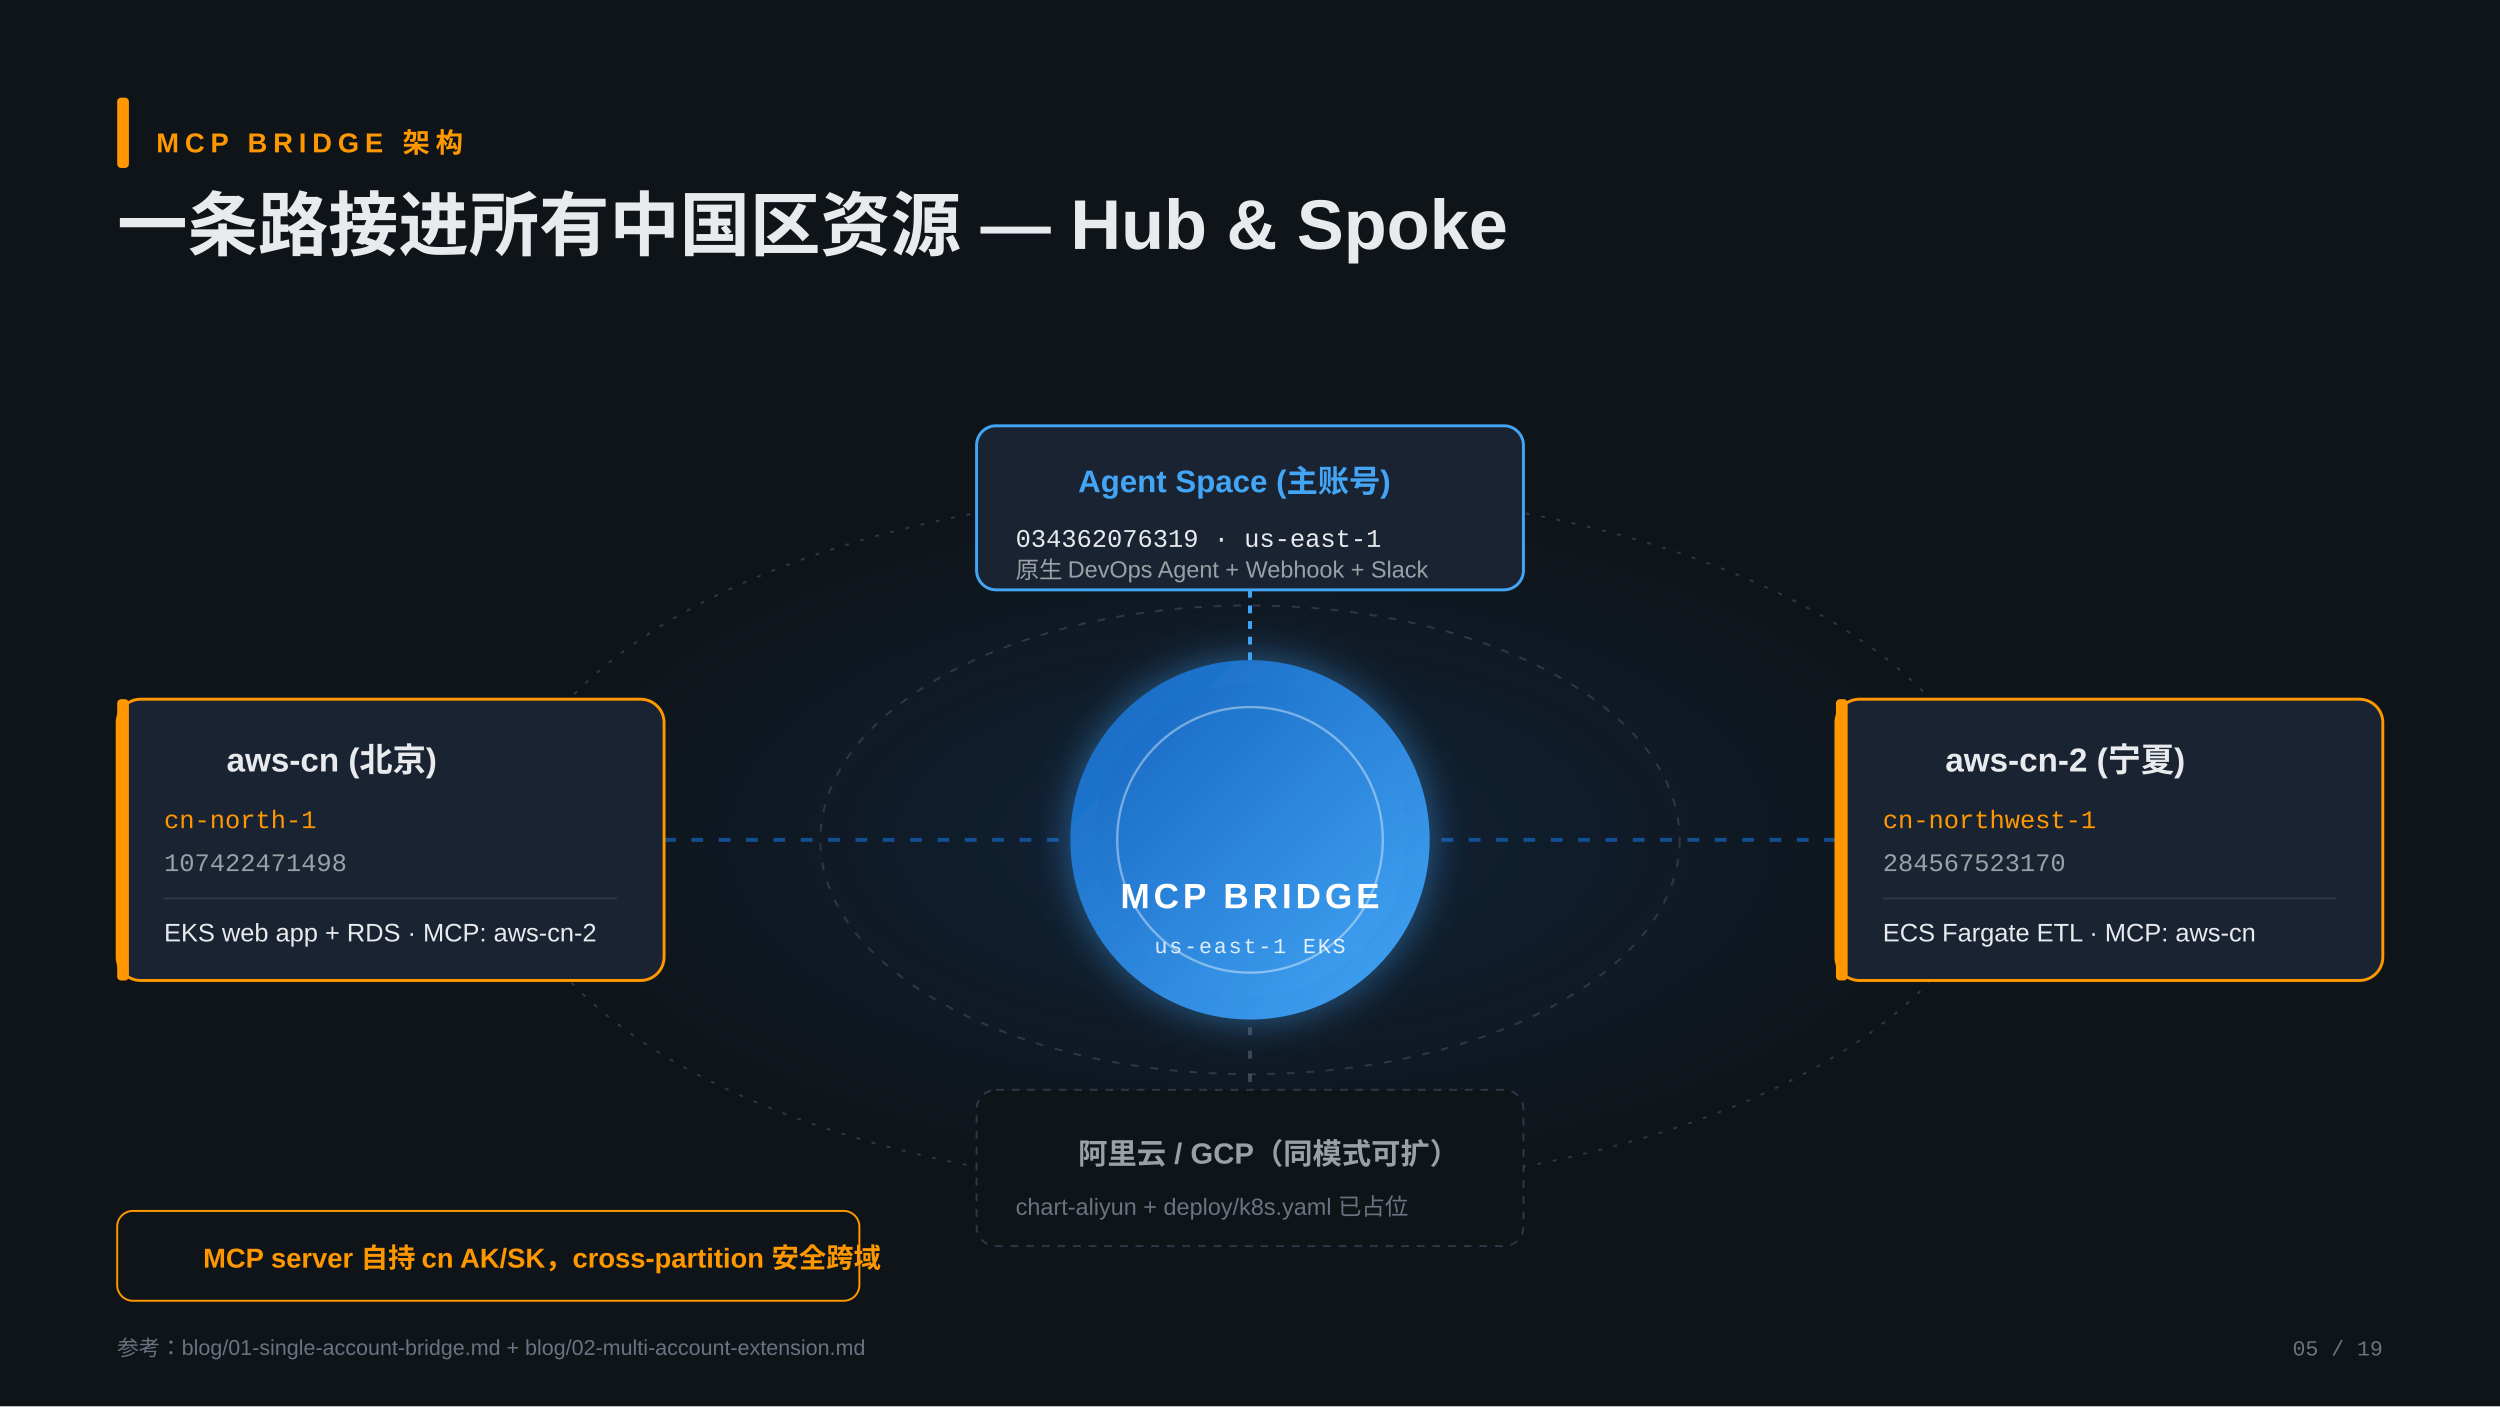
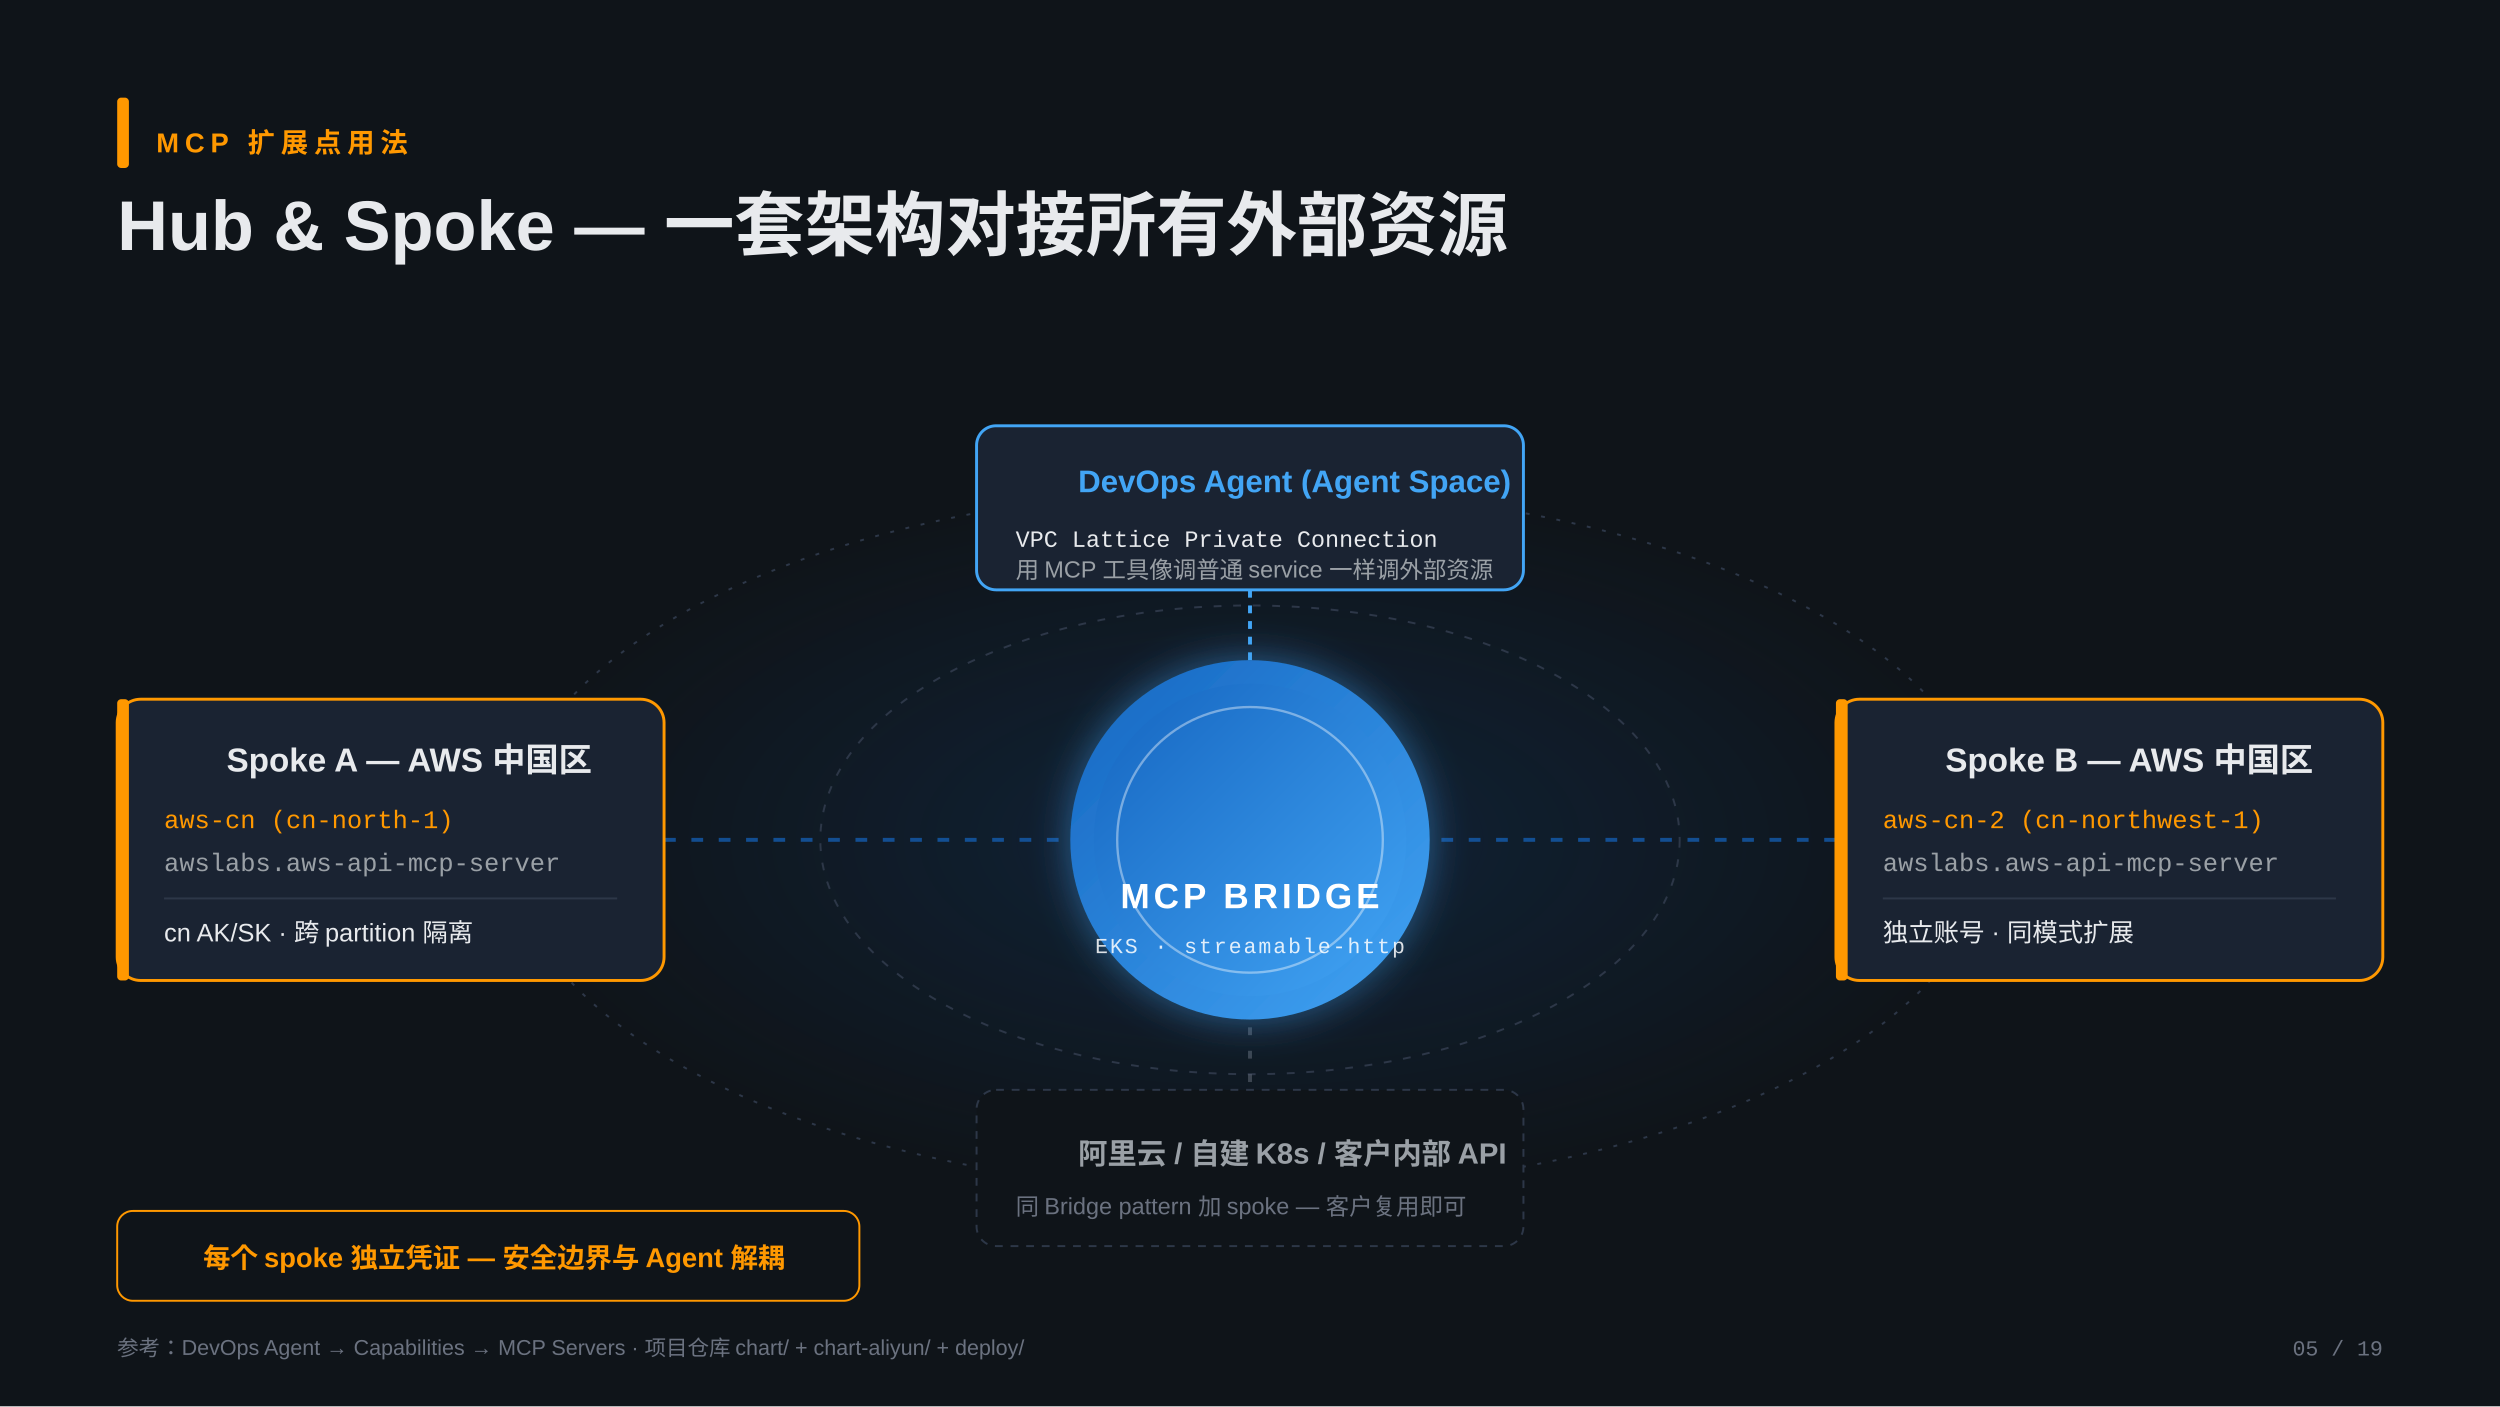
<svg xmlns="http://www.w3.org/2000/svg" viewBox="0 0 1280 720" width="1280" height="720">
  <defs>
    <linearGradient id="hubGrad" x1="0%" y1="0%" x2="100%" y2="100%">
      <stop offset="0%" stop-color="#1565C0" />
      <stop offset="100%" stop-color="#42A5F5" />
    </linearGradient>
    <radialGradient id="hubBgGlow" cx="50%" cy="50%" r="50%">
      <stop offset="0%" stop-color="#1565C0" stop-opacity="0.18" />
      <stop offset="100%" stop-color="#1565C0" stop-opacity="0" />
    </radialGradient>
    <filter id="hubGlowFilter" x="-30%" y="-30%" width="160%" height="160%">
      <feGaussianBlur in="SourceAlpha" stdDeviation="10" />
      <feOffset dx="0" dy="0" result="ob" />
      <feFlood flood-color="#42A5F5" flood-opacity="0.5" />
      <feComposite in2="ob" operator="in" />
      <feMerge>
        <feMergeNode />
        <feMergeNode in="SourceGraphic" />
      </feMerge>
    </filter>
  </defs>
  <g id="bg-base">
    <rect width="1280" height="720" fill="#0F1419" />
  </g>
  <g id="page-header">
    <rect x="60" y="50" width="6" height="36" fill="#FF9800" rx="2" />
-     <text x="80" y="78" font-family="&quot;Microsoft YaHei&quot;, &quot;PingFang SC&quot;, Arial, sans-serif" font-size="14" font-weight="600" fill="#FF9800" letter-spacing="3">MCP BRIDGE 架构</text>
-     <text x="60" y="128" font-family="SimHei, &quot;Microsoft YaHei&quot;, Arial, sans-serif" font-size="36" font-weight="800" fill="#E8EAED">一条路接进所有中国区资源 — Hub &amp; Spoke</text>
+     <text x="80" y="78" font-family="&quot;Microsoft YaHei&quot;, &quot;PingFang SC&quot;, Arial, sans-serif" font-size="14" font-weight="600" fill="#FF9800" letter-spacing="3">MCP 扩展点用法</text>
+     <text x="60" y="128" font-family="SimHei, &quot;Microsoft YaHei&quot;, Arial, sans-serif" font-size="36" font-weight="800" fill="#E8EAED">Hub &amp; Spoke — 一套架构对接所有外部资源</text>
  </g>
  <g id="bg-orbits">
    <ellipse cx="640" cy="430" rx="380" ry="180" fill="url(#hubBgGlow)" />
    <ellipse cx="640" cy="430" rx="220" ry="120" fill="none" stroke="#2D3748" stroke-width="1" stroke-dasharray="4 6" />
    <ellipse cx="640" cy="430" rx="380" ry="180" fill="none" stroke="#2D3748" stroke-width="1" stroke-dasharray="2 6" />
  </g>
  <g id="connections">
    <line x1="640" y1="430" x2="200" y2="430" stroke="#1565C0" stroke-width="2" stroke-dasharray="6 8" stroke-opacity="0.7" />
    <line x1="640" y1="430" x2="1080" y2="430" stroke="#1565C0" stroke-width="2" stroke-dasharray="6 8" stroke-opacity="0.7" />
    <line x1="640" y1="430" x2="640" y2="600" stroke="#6B7280" stroke-width="2" stroke-dasharray="4 8" stroke-opacity="0.5" />
  </g>
  <g id="hub">
    <circle cx="640" cy="430" r="92" fill="url(#hubGrad)" filter="url(#hubGlowFilter)" />
    <circle cx="640" cy="430" r="80" fill="url(#hubGrad)" />
    <circle cx="640" cy="430" r="68" fill="none" stroke="#FFFFFF" stroke-width="1.2" stroke-opacity="0.4" />
    <use data-icon="tabler-filled/building-bridge-2" x="608" y="394" width="44" height="44" fill="#FFFFFF" />
    <text x="640" y="465" text-anchor="middle" font-family="SimHei, &quot;Microsoft YaHei&quot;, Arial, sans-serif" font-size="18" font-weight="900" fill="#FFFFFF" letter-spacing="2">MCP BRIDGE</text>
-     <text x="640" y="488" text-anchor="middle" font-family="Consolas, &quot;Courier New&quot;, monospace" font-size="11" fill="#FFFFFF" fill-opacity="0.85" letter-spacing="1">us-east-1 EKS</text>
+     <text x="640" y="488" text-anchor="middle" font-family="Consolas, &quot;Courier New&quot;, monospace" font-size="11" fill="#FFFFFF" fill-opacity="0.85" letter-spacing="1">EKS · streamable-http</text>
  </g>
  <g id="hub-label-top">
    <rect x="500" y="218" width="280" height="84" rx="10" fill="#1A2332" stroke="#42A5F5" stroke-width="1.5" />
    <use data-icon="tabler-filled/cloud" x="520" y="234" width="22" height="22" fill="#42A5F5" />
-     <text x="552" y="252" font-family="SimHei, &quot;Microsoft YaHei&quot;, Arial, sans-serif" font-size="16" font-weight="700" fill="#42A5F5">Agent Space (主账号)</text>
-     <text x="520" y="280" font-family="Consolas, &quot;Courier New&quot;, monospace" font-size="13" fill="#E8EAED">034362076319 · us-east-1</text>
-     <text x="520" y="296" font-family="&quot;Microsoft YaHei&quot;, &quot;PingFang SC&quot;, Arial, sans-serif" font-size="12" fill="#9AA0A6">原生 DevOps Agent + Webhook + Slack</text>
+     <text x="552" y="252" font-family="SimHei, &quot;Microsoft YaHei&quot;, Arial, sans-serif" font-size="16" font-weight="700" fill="#42A5F5">DevOps Agent (Agent Space)</text>
+     <text x="520" y="280" font-family="Consolas, &quot;Courier New&quot;, monospace" font-size="12" fill="#E8EAED">VPC Lattice Private Connection</text>
+     <text x="520" y="296" font-family="&quot;Microsoft YaHei&quot;, &quot;PingFang SC&quot;, Arial, sans-serif" font-size="12" fill="#9AA0A6">用 MCP 工具像调普通 service 一样调外部资源</text>
  </g>
  <line x1="640" y1="302" x2="640" y2="338" stroke="#42A5F5" stroke-width="2" stroke-dasharray="4 4" />
  <g id="spoke-bjs1">
    <rect x="60" y="358" width="280" height="144" rx="12" fill="#1A2332" stroke="#FF9800" stroke-width="1.5" />
    <rect x="60" y="358" width="6" height="144" fill="#FF9800" rx="2" />
    <use data-icon="tabler-filled/world" x="84" y="376" width="24" height="24" fill="#FF9800" />
-     <text x="116" y="395" font-family="SimHei, &quot;Microsoft YaHei&quot;, Arial, sans-serif" font-size="17" font-weight="700" fill="#E8EAED">aws-cn (北京)</text>
-     <text x="84" y="424" font-family="Consolas, &quot;Courier New&quot;, monospace" font-size="13" fill="#FF9800">cn-north-1</text>
-     <text x="84" y="446" font-family="Consolas, &quot;Courier New&quot;, monospace" font-size="13" fill="#9AA0A6">107422471498</text>
+     <text x="116" y="395" font-family="SimHei, &quot;Microsoft YaHei&quot;, Arial, sans-serif" font-size="17" font-weight="700" fill="#E8EAED">Spoke A — AWS 中国区</text>
+     <text x="84" y="424" font-family="Consolas, &quot;Courier New&quot;, monospace" font-size="13" fill="#FF9800">aws-cn (cn-north-1)</text>
+     <text x="84" y="446" font-family="Consolas, &quot;Courier New&quot;, monospace" font-size="13" fill="#9AA0A6">awslabs.aws-api-mcp-server</text>
    <line x1="84" y1="460" x2="316" y2="460" stroke="#2D3748" stroke-width="1" />
-     <text x="84" y="482" font-family="&quot;Microsoft YaHei&quot;, &quot;PingFang SC&quot;, Arial, sans-serif" font-size="13" fill="#E8EAED">EKS web app + RDS · MCP: aws-cn-2</text>
+     <text x="84" y="482" font-family="&quot;Microsoft YaHei&quot;, &quot;PingFang SC&quot;, Arial, sans-serif" font-size="13" fill="#E8EAED">cn AK/SK · 跨 partition 隔离</text>
  </g>
  <g id="spoke-china">
    <rect x="940" y="358" width="280" height="144" rx="12" fill="#1A2332" stroke="#FF9800" stroke-width="1.5" />
    <rect x="940" y="358" width="6" height="144" fill="#FF9800" rx="2" />
    <use data-icon="tabler-filled/world" x="964" y="376" width="24" height="24" fill="#FF9800" />
-     <text x="996" y="395" font-family="SimHei, &quot;Microsoft YaHei&quot;, Arial, sans-serif" font-size="17" font-weight="700" fill="#E8EAED">aws-cn-2 (宁夏)</text>
-     <text x="964" y="424" font-family="Consolas, &quot;Courier New&quot;, monospace" font-size="13" fill="#FF9800">cn-northwest-1</text>
-     <text x="964" y="446" font-family="Consolas, &quot;Courier New&quot;, monospace" font-size="13" fill="#9AA0A6">284567523170</text>
+     <text x="996" y="395" font-family="SimHei, &quot;Microsoft YaHei&quot;, Arial, sans-serif" font-size="17" font-weight="700" fill="#E8EAED">Spoke B — AWS 中国区</text>
+     <text x="964" y="424" font-family="Consolas, &quot;Courier New&quot;, monospace" font-size="13" fill="#FF9800">aws-cn-2 (cn-northwest-1)</text>
+     <text x="964" y="446" font-family="Consolas, &quot;Courier New&quot;, monospace" font-size="13" fill="#9AA0A6">awslabs.aws-api-mcp-server</text>
    <line x1="964" y1="460" x2="1196" y2="460" stroke="#2D3748" stroke-width="1" />
-     <text x="964" y="482" font-family="&quot;Microsoft YaHei&quot;, &quot;PingFang SC&quot;, Arial, sans-serif" font-size="13" fill="#E8EAED">ECS Fargate ETL · MCP: aws-cn</text>
+     <text x="964" y="482" font-family="&quot;Microsoft YaHei&quot;, &quot;PingFang SC&quot;, Arial, sans-serif" font-size="13" fill="#E8EAED">独立账号 · 同模式扩展</text>
  </g>
  <g id="spoke-other">
    <rect x="500" y="558" width="280" height="80" rx="10" fill="#0F1419" stroke="#2D3748" stroke-width="1" stroke-dasharray="4 4" />
    <use data-icon="tabler-filled/cloud-computing" x="520" y="578" width="22" height="22" fill="#6B7280" />
-     <text x="552" y="596" font-family="SimHei, &quot;Microsoft YaHei&quot;, Arial, sans-serif" font-size="15" font-weight="700" fill="#9AA0A6">阿里云 / GCP（同模式可扩）</text>
-     <text x="520" y="622" font-family="&quot;Microsoft YaHei&quot;, &quot;PingFang SC&quot;, Arial, sans-serif" font-size="12" fill="#6B7280">chart-aliyun + deploy/k8s.yaml 已占位</text>
+     <text x="552" y="596" font-family="SimHei, &quot;Microsoft YaHei&quot;, Arial, sans-serif" font-size="15" font-weight="700" fill="#9AA0A6">阿里云 / 自建 K8s / 客户内部 API</text>
+     <text x="520" y="622" font-family="&quot;Microsoft YaHei&quot;, &quot;PingFang SC&quot;, Arial, sans-serif" font-size="12" fill="#6B7280">同 Bridge pattern 加 spoke — 客户复用即可</text>
  </g>
  <g id="key-fact">
    <rect x="60" y="620" width="380" height="46" rx="8" fill="#0F1419" stroke="#FF9800" stroke-width="1" />
    <use data-icon="tabler-filled/lock" x="76" y="632" width="20" height="20" fill="#FF9800" />
-     <text x="104" y="649" font-family="&quot;Microsoft YaHei&quot;, &quot;PingFang SC&quot;, Arial, sans-serif" font-size="14" font-weight="700" fill="#FF9800">MCP server 自持 cn AK/SK，cross-partition 安全跨域</text>
+     <text x="104" y="649" font-family="&quot;Microsoft YaHei&quot;, &quot;PingFang SC&quot;, Arial, sans-serif" font-size="14" font-weight="700" fill="#FF9800">每个 spoke 独立凭证 — 安全边界与 Agent 解耦</text>
  </g>
  <g id="page-footer">
-     <text x="60" y="694" font-family="&quot;Microsoft YaHei&quot;, &quot;PingFang SC&quot;, Arial, sans-serif" font-size="11" fill="#6B7280">参考：blog/01-single-account-bridge.md + blog/02-multi-account-extension.md</text>
+     <text x="60" y="694" font-family="&quot;Microsoft YaHei&quot;, &quot;PingFang SC&quot;, Arial, sans-serif" font-size="11" fill="#6B7280">参考：DevOps Agent → Capabilities → MCP Servers · 项目仓库 chart/ + chart-aliyun/ + deploy/</text>
    <text x="1220" y="694" text-anchor="end" font-family="Consolas, &quot;Courier New&quot;, monospace" font-size="11" fill="#6B7280">05 / 19</text>
  </g>
</svg>
